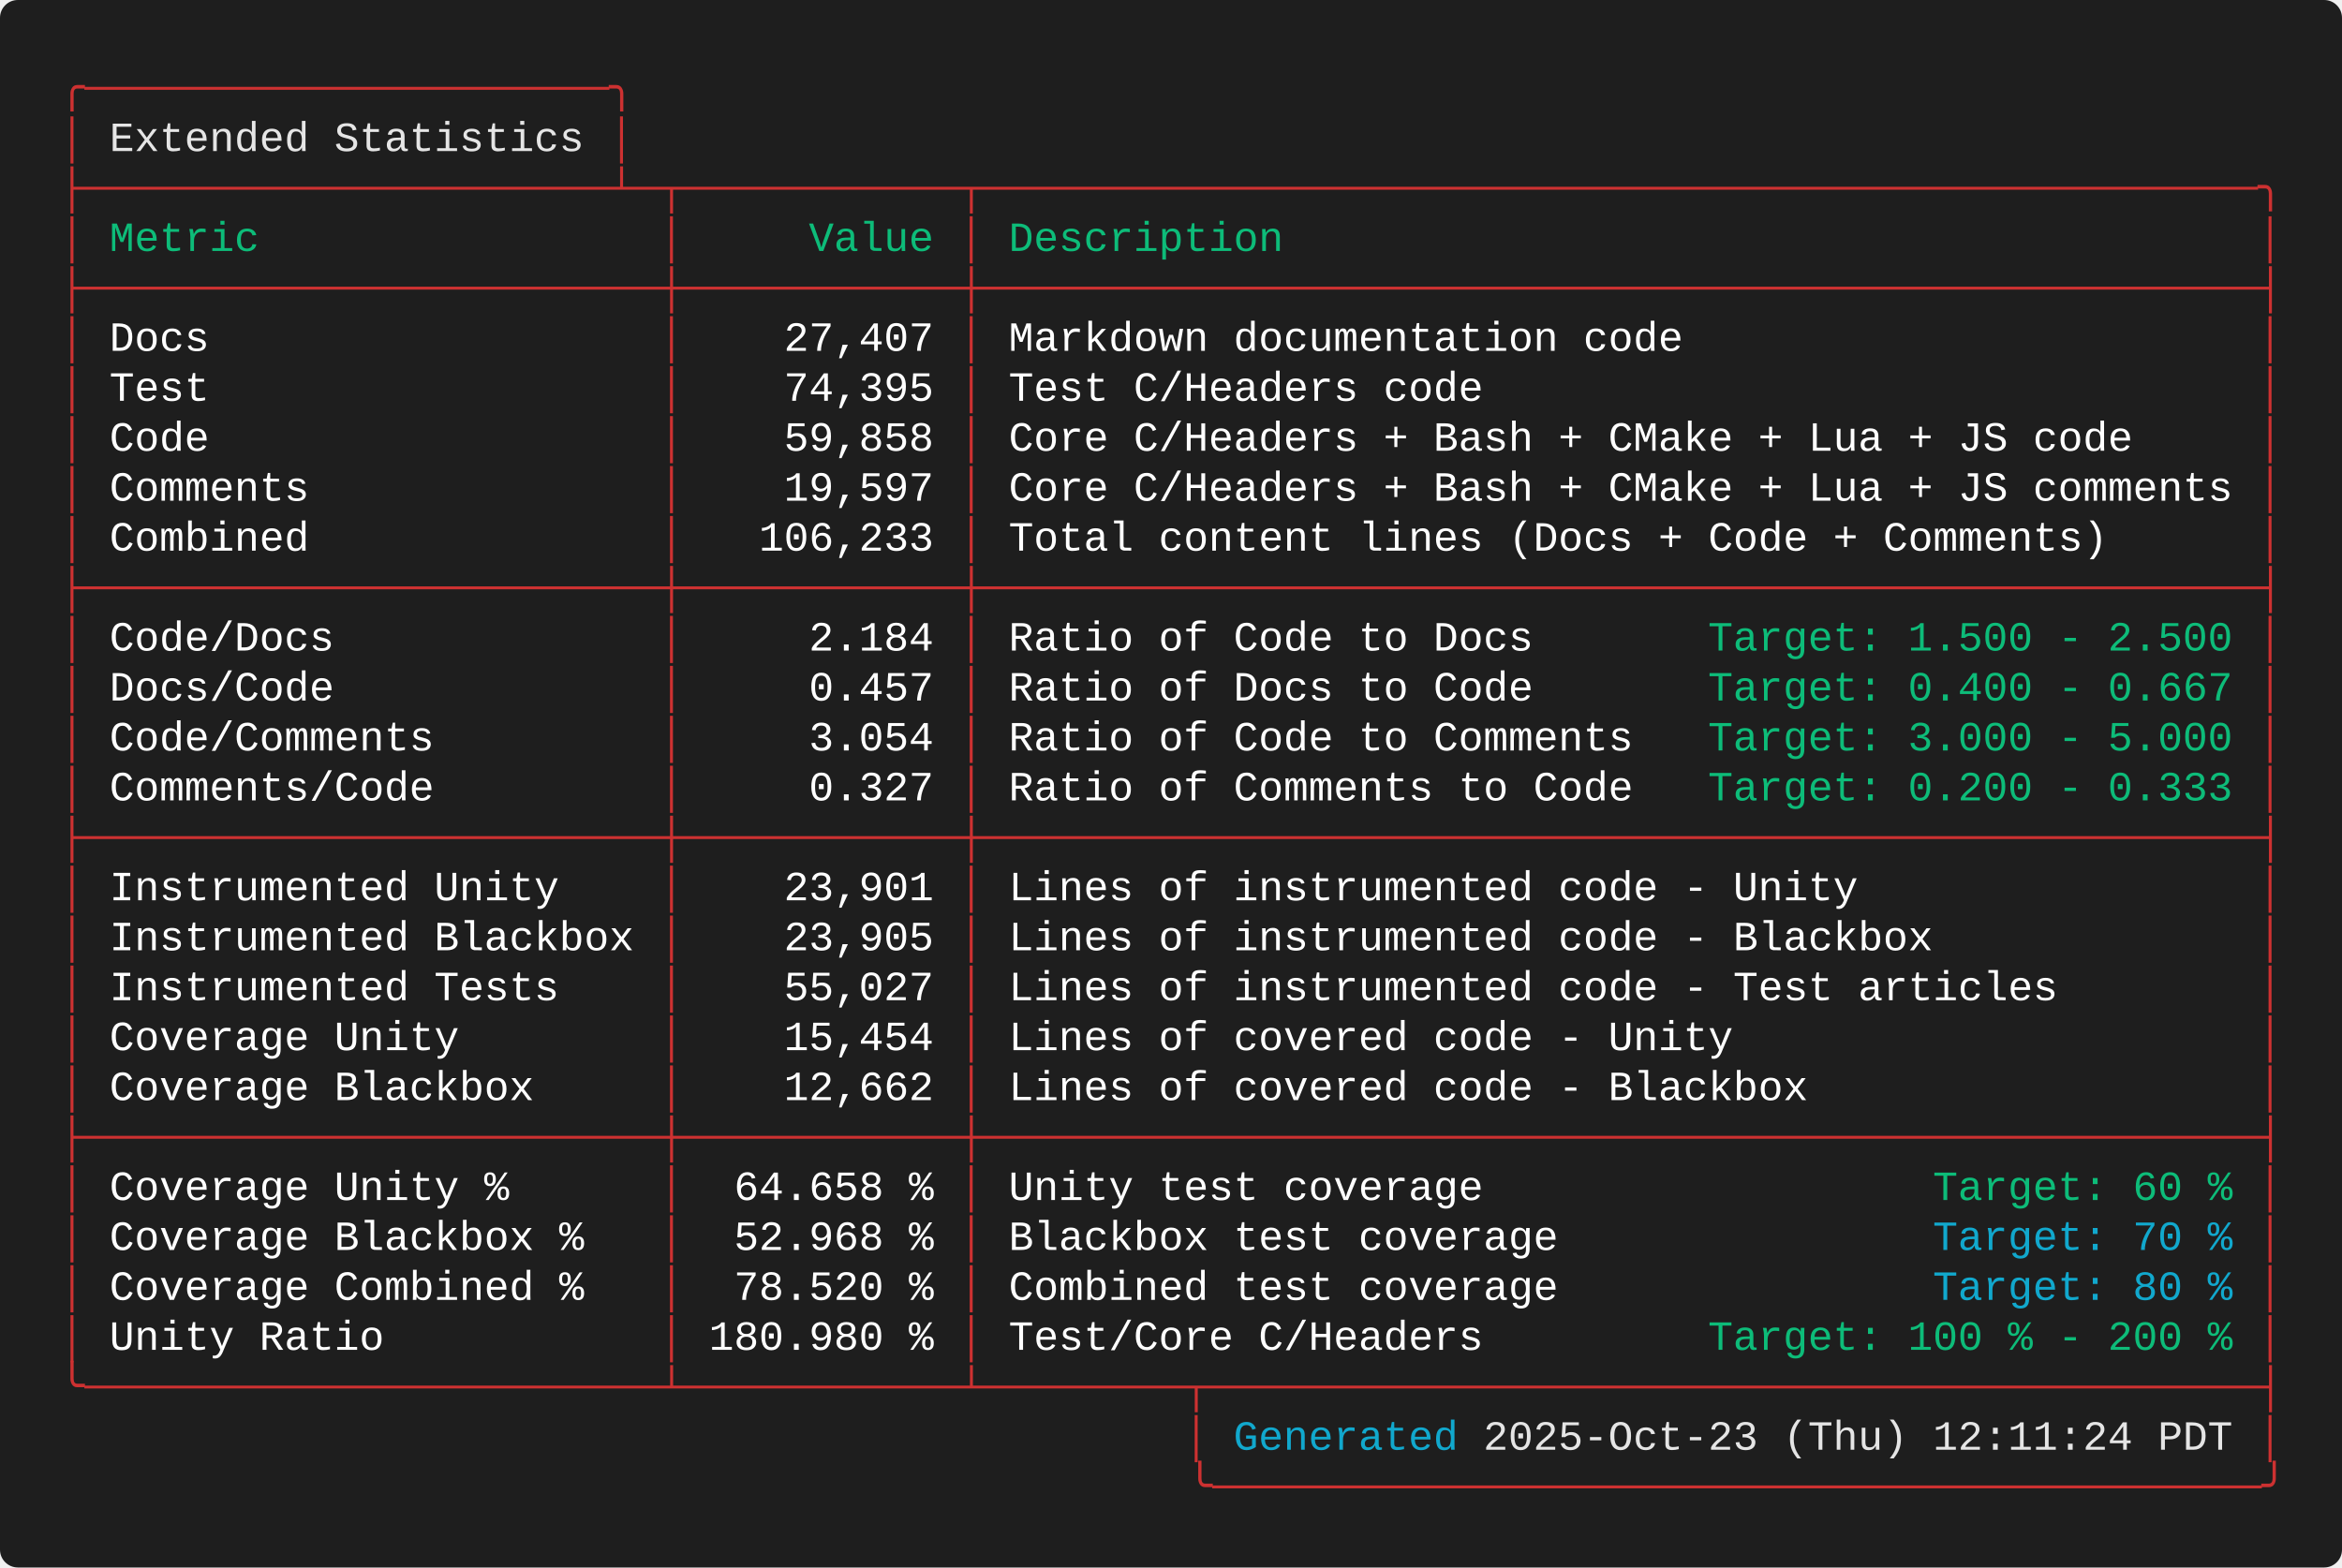
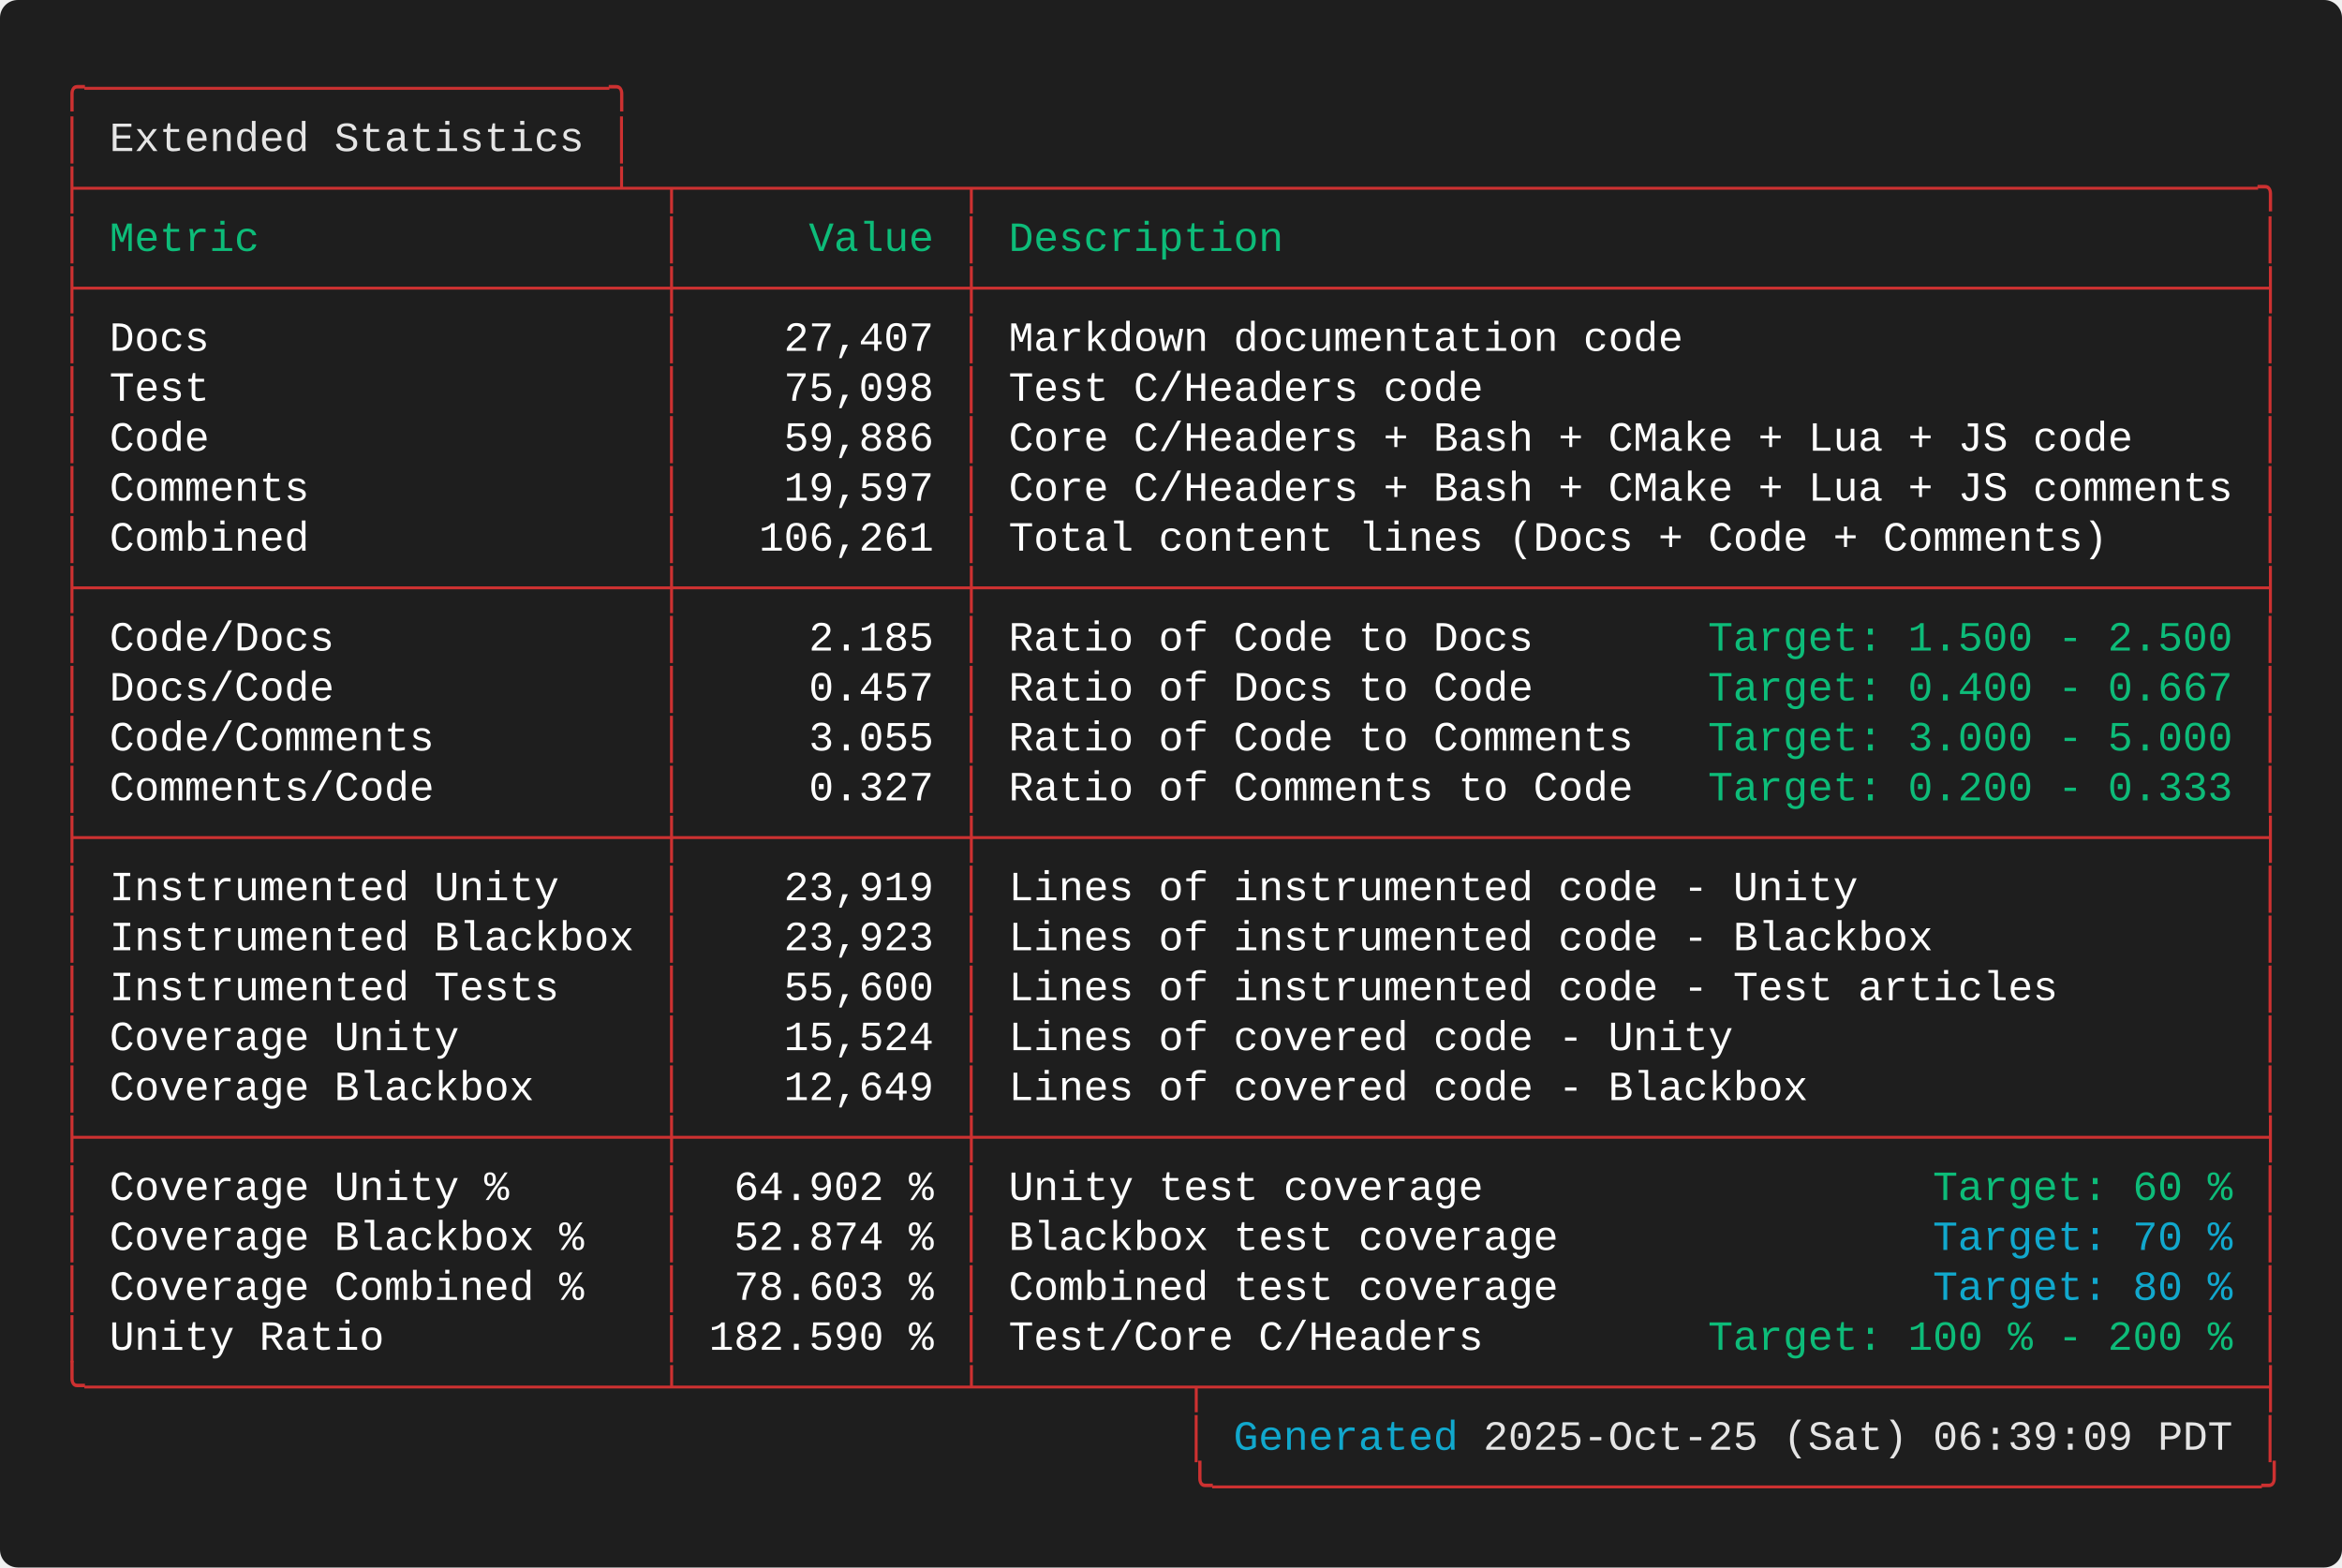
<svg xmlns="http://www.w3.org/2000/svg" width="787.60" height="527.20" viewBox="0 0 787.60 527.20">
  <defs>
    <style type="text/css">.terminal-text { font-family: 'Consolas', 'Consolas', 'Monaco', 'Courier New', monospace; }</style>
  </defs>
  <rect width="100%" height="100%" fill="#1e1e1e" rx="6" />
  <text x="20.00" y="34.00" font-size="14" class="terminal-text" xml:space="preserve" textLength="193.20" lengthAdjust="spacingAndGlyphs" fill="#cd3131">╭─────────────────────╮</text>
  <text x="20.00" y="50.80" font-size="14" class="terminal-text" xml:space="preserve" textLength="16.80" lengthAdjust="spacingAndGlyphs" fill="#cd3131">│ </text>
  <text x="36.80" y="50.80" font-size="14" class="terminal-text" xml:space="preserve" textLength="159.60" lengthAdjust="spacingAndGlyphs" fill="#e5e5e5">Extended Statistics</text>
  <text x="196.40" y="50.80" font-size="14" class="terminal-text" xml:space="preserve" textLength="8.40" lengthAdjust="spacingAndGlyphs" fill="#ffffff"> </text>
  <text x="204.80" y="50.80" font-size="14" class="terminal-text" xml:space="preserve" textLength="8.40" lengthAdjust="spacingAndGlyphs" fill="#cd3131">│</text>
  <text x="20.00" y="67.60" font-size="14" class="terminal-text" xml:space="preserve" textLength="747.60" lengthAdjust="spacingAndGlyphs" fill="#cd3131">├─────────────────────┴─┬───────────┬───────────────────────────────────────────────────╮</text>
  <text x="20.00" y="84.40" font-size="14" class="terminal-text" xml:space="preserve" textLength="8.40" lengthAdjust="spacingAndGlyphs" fill="#cd3131">│</text>
  <text x="28.40" y="84.40" font-size="14" class="terminal-text" xml:space="preserve" textLength="193.20" lengthAdjust="spacingAndGlyphs" fill="#0dbc79"> Metric                </text>
  <text x="221.60" y="84.40" font-size="14" class="terminal-text" xml:space="preserve" textLength="8.40" lengthAdjust="spacingAndGlyphs" fill="#cd3131">│</text>
  <text x="230.00" y="84.40" font-size="14" class="terminal-text" xml:space="preserve" textLength="92.40" lengthAdjust="spacingAndGlyphs" fill="#0dbc79">     Value </text>
  <text x="322.40" y="84.40" font-size="14" class="terminal-text" xml:space="preserve" textLength="8.40" lengthAdjust="spacingAndGlyphs" fill="#cd3131">│</text>
  <text x="330.80" y="84.40" font-size="14" class="terminal-text" xml:space="preserve" textLength="428.40" lengthAdjust="spacingAndGlyphs" fill="#0dbc79"> Description                                       </text>
  <text x="759.20" y="84.40" font-size="14" class="terminal-text" xml:space="preserve" textLength="8.40" lengthAdjust="spacingAndGlyphs" fill="#cd3131">│</text>
  <text x="20.00" y="101.20" font-size="14" class="terminal-text" xml:space="preserve" textLength="747.60" lengthAdjust="spacingAndGlyphs" fill="#cd3131">├───────────────────────┼───────────┼───────────────────────────────────────────────────┤</text>
  <text x="20.00" y="118.00" font-size="14" class="terminal-text" xml:space="preserve" textLength="8.40" lengthAdjust="spacingAndGlyphs" fill="#cd3131">│</text>
  <text x="28.40" y="118.00" font-size="14" class="terminal-text" xml:space="preserve" textLength="193.20" lengthAdjust="spacingAndGlyphs" fill="#ffffff"> Docs                  </text>
  <text x="221.60" y="118.00" font-size="14" class="terminal-text" xml:space="preserve" textLength="8.40" lengthAdjust="spacingAndGlyphs" fill="#cd3131">│</text>
  <text x="230.00" y="118.00" font-size="14" class="terminal-text" xml:space="preserve" textLength="92.40" lengthAdjust="spacingAndGlyphs" fill="#ffffff">    27,407 </text>
  <text x="322.40" y="118.00" font-size="14" class="terminal-text" xml:space="preserve" textLength="8.40" lengthAdjust="spacingAndGlyphs" fill="#cd3131">│</text>
  <text x="330.80" y="118.00" font-size="14" class="terminal-text" xml:space="preserve" textLength="428.40" lengthAdjust="spacingAndGlyphs" fill="#ffffff"> Markdown documentation code                       </text>
  <text x="759.20" y="118.00" font-size="14" class="terminal-text" xml:space="preserve" textLength="8.40" lengthAdjust="spacingAndGlyphs" fill="#cd3131">│</text>
  <text x="20.00" y="134.80" font-size="14" class="terminal-text" xml:space="preserve" textLength="8.40" lengthAdjust="spacingAndGlyphs" fill="#cd3131">│</text>
  <text x="28.40" y="134.80" font-size="14" class="terminal-text" xml:space="preserve" textLength="193.20" lengthAdjust="spacingAndGlyphs" fill="#ffffff"> Test                  </text>
  <text x="221.60" y="134.80" font-size="14" class="terminal-text" xml:space="preserve" textLength="8.40" lengthAdjust="spacingAndGlyphs" fill="#cd3131">│</text>
-   <text x="230.00" y="134.80" font-size="14" class="terminal-text" xml:space="preserve" textLength="92.40" lengthAdjust="spacingAndGlyphs" fill="#ffffff">    74,395 </text>
+   <text x="230.00" y="134.80" font-size="14" class="terminal-text" xml:space="preserve" textLength="92.40" lengthAdjust="spacingAndGlyphs" fill="#ffffff">    75,098 </text>
  <text x="322.40" y="134.80" font-size="14" class="terminal-text" xml:space="preserve" textLength="8.40" lengthAdjust="spacingAndGlyphs" fill="#cd3131">│</text>
  <text x="330.80" y="134.80" font-size="14" class="terminal-text" xml:space="preserve" textLength="428.40" lengthAdjust="spacingAndGlyphs" fill="#ffffff"> Test C/Headers code                               </text>
  <text x="759.20" y="134.80" font-size="14" class="terminal-text" xml:space="preserve" textLength="8.40" lengthAdjust="spacingAndGlyphs" fill="#cd3131">│</text>
  <text x="20.00" y="151.60" font-size="14" class="terminal-text" xml:space="preserve" textLength="8.40" lengthAdjust="spacingAndGlyphs" fill="#cd3131">│</text>
  <text x="28.40" y="151.60" font-size="14" class="terminal-text" xml:space="preserve" textLength="193.20" lengthAdjust="spacingAndGlyphs" fill="#ffffff"> Code                  </text>
  <text x="221.60" y="151.60" font-size="14" class="terminal-text" xml:space="preserve" textLength="8.40" lengthAdjust="spacingAndGlyphs" fill="#cd3131">│</text>
-   <text x="230.00" y="151.60" font-size="14" class="terminal-text" xml:space="preserve" textLength="92.40" lengthAdjust="spacingAndGlyphs" fill="#ffffff">    59,858 </text>
+   <text x="230.00" y="151.60" font-size="14" class="terminal-text" xml:space="preserve" textLength="92.40" lengthAdjust="spacingAndGlyphs" fill="#ffffff">    59,886 </text>
  <text x="322.40" y="151.60" font-size="14" class="terminal-text" xml:space="preserve" textLength="8.40" lengthAdjust="spacingAndGlyphs" fill="#cd3131">│</text>
  <text x="330.80" y="151.60" font-size="14" class="terminal-text" xml:space="preserve" textLength="428.40" lengthAdjust="spacingAndGlyphs" fill="#ffffff"> Core C/Headers + Bash + CMake + Lua + JS code     </text>
  <text x="759.20" y="151.60" font-size="14" class="terminal-text" xml:space="preserve" textLength="8.40" lengthAdjust="spacingAndGlyphs" fill="#cd3131">│</text>
  <text x="20.00" y="168.40" font-size="14" class="terminal-text" xml:space="preserve" textLength="8.40" lengthAdjust="spacingAndGlyphs" fill="#cd3131">│</text>
  <text x="28.40" y="168.40" font-size="14" class="terminal-text" xml:space="preserve" textLength="193.20" lengthAdjust="spacingAndGlyphs" fill="#ffffff"> Comments              </text>
  <text x="221.60" y="168.40" font-size="14" class="terminal-text" xml:space="preserve" textLength="8.40" lengthAdjust="spacingAndGlyphs" fill="#cd3131">│</text>
  <text x="230.00" y="168.40" font-size="14" class="terminal-text" xml:space="preserve" textLength="92.40" lengthAdjust="spacingAndGlyphs" fill="#ffffff">    19,597 </text>
  <text x="322.40" y="168.40" font-size="14" class="terminal-text" xml:space="preserve" textLength="8.40" lengthAdjust="spacingAndGlyphs" fill="#cd3131">│</text>
  <text x="330.80" y="168.40" font-size="14" class="terminal-text" xml:space="preserve" textLength="428.40" lengthAdjust="spacingAndGlyphs" fill="#ffffff"> Core C/Headers + Bash + CMake + Lua + JS comments </text>
  <text x="759.20" y="168.40" font-size="14" class="terminal-text" xml:space="preserve" textLength="8.40" lengthAdjust="spacingAndGlyphs" fill="#cd3131">│</text>
  <text x="20.00" y="185.20" font-size="14" class="terminal-text" xml:space="preserve" textLength="8.40" lengthAdjust="spacingAndGlyphs" fill="#cd3131">│</text>
  <text x="28.40" y="185.20" font-size="14" class="terminal-text" xml:space="preserve" textLength="193.20" lengthAdjust="spacingAndGlyphs" fill="#ffffff"> Combined              </text>
  <text x="221.60" y="185.20" font-size="14" class="terminal-text" xml:space="preserve" textLength="8.40" lengthAdjust="spacingAndGlyphs" fill="#cd3131">│</text>
-   <text x="230.00" y="185.20" font-size="14" class="terminal-text" xml:space="preserve" textLength="92.40" lengthAdjust="spacingAndGlyphs" fill="#ffffff">   106,233 </text>
+   <text x="230.00" y="185.20" font-size="14" class="terminal-text" xml:space="preserve" textLength="92.40" lengthAdjust="spacingAndGlyphs" fill="#ffffff">   106,261 </text>
  <text x="322.40" y="185.20" font-size="14" class="terminal-text" xml:space="preserve" textLength="8.40" lengthAdjust="spacingAndGlyphs" fill="#cd3131">│</text>
  <text x="330.80" y="185.20" font-size="14" class="terminal-text" xml:space="preserve" textLength="428.40" lengthAdjust="spacingAndGlyphs" fill="#ffffff"> Total content lines (Docs + Code + Comments)      </text>
  <text x="759.20" y="185.20" font-size="14" class="terminal-text" xml:space="preserve" textLength="8.40" lengthAdjust="spacingAndGlyphs" fill="#cd3131">│</text>
  <text x="20.00" y="202.00" font-size="14" class="terminal-text" xml:space="preserve" textLength="747.60" lengthAdjust="spacingAndGlyphs" fill="#cd3131">├───────────────────────┼───────────┼───────────────────────────────────────────────────┤</text>
  <text x="20.00" y="218.80" font-size="14" class="terminal-text" xml:space="preserve" textLength="8.40" lengthAdjust="spacingAndGlyphs" fill="#cd3131">│</text>
  <text x="28.40" y="218.80" font-size="14" class="terminal-text" xml:space="preserve" textLength="193.20" lengthAdjust="spacingAndGlyphs" fill="#ffffff"> Code/Docs             </text>
  <text x="221.60" y="218.80" font-size="14" class="terminal-text" xml:space="preserve" textLength="8.40" lengthAdjust="spacingAndGlyphs" fill="#cd3131">│</text>
-   <text x="230.00" y="218.80" font-size="14" class="terminal-text" xml:space="preserve" textLength="92.40" lengthAdjust="spacingAndGlyphs" fill="#ffffff">     2.184 </text>
+   <text x="230.00" y="218.80" font-size="14" class="terminal-text" xml:space="preserve" textLength="92.40" lengthAdjust="spacingAndGlyphs" fill="#ffffff">     2.185 </text>
  <text x="322.40" y="218.80" font-size="14" class="terminal-text" xml:space="preserve" textLength="8.40" lengthAdjust="spacingAndGlyphs" fill="#cd3131">│</text>
  <text x="330.80" y="218.80" font-size="14" class="terminal-text" xml:space="preserve" textLength="243.60" lengthAdjust="spacingAndGlyphs" fill="#ffffff"> Ratio of Code to Docs       </text>
  <text x="574.40" y="218.80" font-size="14" class="terminal-text" xml:space="preserve" textLength="176.40" lengthAdjust="spacingAndGlyphs" fill="#0dbc79">Target: 1.500 - 2.500</text>
  <text x="750.80" y="218.80" font-size="14" class="terminal-text" xml:space="preserve" textLength="8.40" lengthAdjust="spacingAndGlyphs" fill="#ffffff"> </text>
  <text x="759.20" y="218.80" font-size="14" class="terminal-text" xml:space="preserve" textLength="8.40" lengthAdjust="spacingAndGlyphs" fill="#cd3131">│</text>
  <text x="20.00" y="235.60" font-size="14" class="terminal-text" xml:space="preserve" textLength="8.40" lengthAdjust="spacingAndGlyphs" fill="#cd3131">│</text>
  <text x="28.40" y="235.60" font-size="14" class="terminal-text" xml:space="preserve" textLength="193.20" lengthAdjust="spacingAndGlyphs" fill="#ffffff"> Docs/Code             </text>
  <text x="221.60" y="235.60" font-size="14" class="terminal-text" xml:space="preserve" textLength="8.40" lengthAdjust="spacingAndGlyphs" fill="#cd3131">│</text>
  <text x="230.00" y="235.60" font-size="14" class="terminal-text" xml:space="preserve" textLength="92.40" lengthAdjust="spacingAndGlyphs" fill="#ffffff">     0.457 </text>
  <text x="322.40" y="235.60" font-size="14" class="terminal-text" xml:space="preserve" textLength="8.40" lengthAdjust="spacingAndGlyphs" fill="#cd3131">│</text>
  <text x="330.80" y="235.60" font-size="14" class="terminal-text" xml:space="preserve" textLength="243.60" lengthAdjust="spacingAndGlyphs" fill="#ffffff"> Ratio of Docs to Code       </text>
  <text x="574.40" y="235.60" font-size="14" class="terminal-text" xml:space="preserve" textLength="176.40" lengthAdjust="spacingAndGlyphs" fill="#0dbc79">Target: 0.400 - 0.667</text>
  <text x="750.80" y="235.60" font-size="14" class="terminal-text" xml:space="preserve" textLength="8.40" lengthAdjust="spacingAndGlyphs" fill="#ffffff"> </text>
  <text x="759.20" y="235.60" font-size="14" class="terminal-text" xml:space="preserve" textLength="8.40" lengthAdjust="spacingAndGlyphs" fill="#cd3131">│</text>
  <text x="20.00" y="252.40" font-size="14" class="terminal-text" xml:space="preserve" textLength="8.40" lengthAdjust="spacingAndGlyphs" fill="#cd3131">│</text>
  <text x="28.40" y="252.40" font-size="14" class="terminal-text" xml:space="preserve" textLength="193.20" lengthAdjust="spacingAndGlyphs" fill="#ffffff"> Code/Comments         </text>
  <text x="221.60" y="252.40" font-size="14" class="terminal-text" xml:space="preserve" textLength="8.40" lengthAdjust="spacingAndGlyphs" fill="#cd3131">│</text>
-   <text x="230.00" y="252.40" font-size="14" class="terminal-text" xml:space="preserve" textLength="92.40" lengthAdjust="spacingAndGlyphs" fill="#ffffff">     3.054 </text>
+   <text x="230.00" y="252.40" font-size="14" class="terminal-text" xml:space="preserve" textLength="92.40" lengthAdjust="spacingAndGlyphs" fill="#ffffff">     3.055 </text>
  <text x="322.40" y="252.40" font-size="14" class="terminal-text" xml:space="preserve" textLength="8.40" lengthAdjust="spacingAndGlyphs" fill="#cd3131">│</text>
  <text x="330.80" y="252.40" font-size="14" class="terminal-text" xml:space="preserve" textLength="243.60" lengthAdjust="spacingAndGlyphs" fill="#ffffff"> Ratio of Code to Comments   </text>
  <text x="574.40" y="252.40" font-size="14" class="terminal-text" xml:space="preserve" textLength="176.40" lengthAdjust="spacingAndGlyphs" fill="#0dbc79">Target: 3.000 - 5.000</text>
  <text x="750.80" y="252.40" font-size="14" class="terminal-text" xml:space="preserve" textLength="8.40" lengthAdjust="spacingAndGlyphs" fill="#ffffff"> </text>
  <text x="759.20" y="252.40" font-size="14" class="terminal-text" xml:space="preserve" textLength="8.40" lengthAdjust="spacingAndGlyphs" fill="#cd3131">│</text>
  <text x="20.00" y="269.20" font-size="14" class="terminal-text" xml:space="preserve" textLength="8.40" lengthAdjust="spacingAndGlyphs" fill="#cd3131">│</text>
  <text x="28.40" y="269.20" font-size="14" class="terminal-text" xml:space="preserve" textLength="193.20" lengthAdjust="spacingAndGlyphs" fill="#ffffff"> Comments/Code         </text>
  <text x="221.60" y="269.20" font-size="14" class="terminal-text" xml:space="preserve" textLength="8.40" lengthAdjust="spacingAndGlyphs" fill="#cd3131">│</text>
  <text x="230.00" y="269.20" font-size="14" class="terminal-text" xml:space="preserve" textLength="92.40" lengthAdjust="spacingAndGlyphs" fill="#ffffff">     0.327 </text>
  <text x="322.40" y="269.20" font-size="14" class="terminal-text" xml:space="preserve" textLength="8.40" lengthAdjust="spacingAndGlyphs" fill="#cd3131">│</text>
  <text x="330.80" y="269.20" font-size="14" class="terminal-text" xml:space="preserve" textLength="243.60" lengthAdjust="spacingAndGlyphs" fill="#ffffff"> Ratio of Comments to Code   </text>
  <text x="574.40" y="269.20" font-size="14" class="terminal-text" xml:space="preserve" textLength="176.40" lengthAdjust="spacingAndGlyphs" fill="#0dbc79">Target: 0.200 - 0.333</text>
  <text x="750.80" y="269.20" font-size="14" class="terminal-text" xml:space="preserve" textLength="8.40" lengthAdjust="spacingAndGlyphs" fill="#ffffff"> </text>
  <text x="759.20" y="269.20" font-size="14" class="terminal-text" xml:space="preserve" textLength="8.40" lengthAdjust="spacingAndGlyphs" fill="#cd3131">│</text>
  <text x="20.00" y="286.00" font-size="14" class="terminal-text" xml:space="preserve" textLength="747.60" lengthAdjust="spacingAndGlyphs" fill="#cd3131">├───────────────────────┼───────────┼───────────────────────────────────────────────────┤</text>
  <text x="20.00" y="302.80" font-size="14" class="terminal-text" xml:space="preserve" textLength="8.40" lengthAdjust="spacingAndGlyphs" fill="#cd3131">│</text>
  <text x="28.40" y="302.80" font-size="14" class="terminal-text" xml:space="preserve" textLength="193.20" lengthAdjust="spacingAndGlyphs" fill="#ffffff"> Instrumented Unity    </text>
  <text x="221.60" y="302.80" font-size="14" class="terminal-text" xml:space="preserve" textLength="8.40" lengthAdjust="spacingAndGlyphs" fill="#cd3131">│</text>
-   <text x="230.00" y="302.80" font-size="14" class="terminal-text" xml:space="preserve" textLength="92.40" lengthAdjust="spacingAndGlyphs" fill="#ffffff">    23,901 </text>
+   <text x="230.00" y="302.80" font-size="14" class="terminal-text" xml:space="preserve" textLength="92.40" lengthAdjust="spacingAndGlyphs" fill="#ffffff">    23,919 </text>
  <text x="322.40" y="302.80" font-size="14" class="terminal-text" xml:space="preserve" textLength="8.40" lengthAdjust="spacingAndGlyphs" fill="#cd3131">│</text>
  <text x="330.80" y="302.80" font-size="14" class="terminal-text" xml:space="preserve" textLength="428.40" lengthAdjust="spacingAndGlyphs" fill="#ffffff"> Lines of instrumented code - Unity                </text>
  <text x="759.20" y="302.80" font-size="14" class="terminal-text" xml:space="preserve" textLength="8.40" lengthAdjust="spacingAndGlyphs" fill="#cd3131">│</text>
  <text x="20.00" y="319.60" font-size="14" class="terminal-text" xml:space="preserve" textLength="8.40" lengthAdjust="spacingAndGlyphs" fill="#cd3131">│</text>
  <text x="28.40" y="319.60" font-size="14" class="terminal-text" xml:space="preserve" textLength="193.20" lengthAdjust="spacingAndGlyphs" fill="#ffffff"> Instrumented Blackbox </text>
  <text x="221.60" y="319.60" font-size="14" class="terminal-text" xml:space="preserve" textLength="8.40" lengthAdjust="spacingAndGlyphs" fill="#cd3131">│</text>
-   <text x="230.00" y="319.60" font-size="14" class="terminal-text" xml:space="preserve" textLength="92.40" lengthAdjust="spacingAndGlyphs" fill="#ffffff">    23,905 </text>
+   <text x="230.00" y="319.60" font-size="14" class="terminal-text" xml:space="preserve" textLength="92.40" lengthAdjust="spacingAndGlyphs" fill="#ffffff">    23,923 </text>
  <text x="322.40" y="319.60" font-size="14" class="terminal-text" xml:space="preserve" textLength="8.40" lengthAdjust="spacingAndGlyphs" fill="#cd3131">│</text>
  <text x="330.80" y="319.60" font-size="14" class="terminal-text" xml:space="preserve" textLength="428.40" lengthAdjust="spacingAndGlyphs" fill="#ffffff"> Lines of instrumented code - Blackbox             </text>
  <text x="759.20" y="319.60" font-size="14" class="terminal-text" xml:space="preserve" textLength="8.40" lengthAdjust="spacingAndGlyphs" fill="#cd3131">│</text>
  <text x="20.00" y="336.40" font-size="14" class="terminal-text" xml:space="preserve" textLength="8.40" lengthAdjust="spacingAndGlyphs" fill="#cd3131">│</text>
  <text x="28.40" y="336.40" font-size="14" class="terminal-text" xml:space="preserve" textLength="193.20" lengthAdjust="spacingAndGlyphs" fill="#ffffff"> Instrumented Tests    </text>
  <text x="221.60" y="336.40" font-size="14" class="terminal-text" xml:space="preserve" textLength="8.40" lengthAdjust="spacingAndGlyphs" fill="#cd3131">│</text>
-   <text x="230.00" y="336.40" font-size="14" class="terminal-text" xml:space="preserve" textLength="92.40" lengthAdjust="spacingAndGlyphs" fill="#ffffff">    55,027 </text>
+   <text x="230.00" y="336.40" font-size="14" class="terminal-text" xml:space="preserve" textLength="92.40" lengthAdjust="spacingAndGlyphs" fill="#ffffff">    55,600 </text>
  <text x="322.40" y="336.40" font-size="14" class="terminal-text" xml:space="preserve" textLength="8.40" lengthAdjust="spacingAndGlyphs" fill="#cd3131">│</text>
  <text x="330.80" y="336.40" font-size="14" class="terminal-text" xml:space="preserve" textLength="428.40" lengthAdjust="spacingAndGlyphs" fill="#ffffff"> Lines of instrumented code - Test articles        </text>
  <text x="759.20" y="336.40" font-size="14" class="terminal-text" xml:space="preserve" textLength="8.40" lengthAdjust="spacingAndGlyphs" fill="#cd3131">│</text>
  <text x="20.00" y="353.20" font-size="14" class="terminal-text" xml:space="preserve" textLength="8.40" lengthAdjust="spacingAndGlyphs" fill="#cd3131">│</text>
  <text x="28.40" y="353.20" font-size="14" class="terminal-text" xml:space="preserve" textLength="193.20" lengthAdjust="spacingAndGlyphs" fill="#ffffff"> Coverage Unity        </text>
  <text x="221.60" y="353.20" font-size="14" class="terminal-text" xml:space="preserve" textLength="8.40" lengthAdjust="spacingAndGlyphs" fill="#cd3131">│</text>
-   <text x="230.00" y="353.20" font-size="14" class="terminal-text" xml:space="preserve" textLength="92.40" lengthAdjust="spacingAndGlyphs" fill="#ffffff">    15,454 </text>
+   <text x="230.00" y="353.20" font-size="14" class="terminal-text" xml:space="preserve" textLength="92.40" lengthAdjust="spacingAndGlyphs" fill="#ffffff">    15,524 </text>
  <text x="322.40" y="353.20" font-size="14" class="terminal-text" xml:space="preserve" textLength="8.40" lengthAdjust="spacingAndGlyphs" fill="#cd3131">│</text>
  <text x="330.80" y="353.20" font-size="14" class="terminal-text" xml:space="preserve" textLength="428.40" lengthAdjust="spacingAndGlyphs" fill="#ffffff"> Lines of covered code - Unity                     </text>
  <text x="759.20" y="353.20" font-size="14" class="terminal-text" xml:space="preserve" textLength="8.40" lengthAdjust="spacingAndGlyphs" fill="#cd3131">│</text>
  <text x="20.00" y="370.00" font-size="14" class="terminal-text" xml:space="preserve" textLength="8.40" lengthAdjust="spacingAndGlyphs" fill="#cd3131">│</text>
  <text x="28.40" y="370.00" font-size="14" class="terminal-text" xml:space="preserve" textLength="193.20" lengthAdjust="spacingAndGlyphs" fill="#ffffff"> Coverage Blackbox     </text>
  <text x="221.60" y="370.00" font-size="14" class="terminal-text" xml:space="preserve" textLength="8.40" lengthAdjust="spacingAndGlyphs" fill="#cd3131">│</text>
-   <text x="230.00" y="370.00" font-size="14" class="terminal-text" xml:space="preserve" textLength="92.40" lengthAdjust="spacingAndGlyphs" fill="#ffffff">    12,662 </text>
+   <text x="230.00" y="370.00" font-size="14" class="terminal-text" xml:space="preserve" textLength="92.40" lengthAdjust="spacingAndGlyphs" fill="#ffffff">    12,649 </text>
  <text x="322.40" y="370.00" font-size="14" class="terminal-text" xml:space="preserve" textLength="8.40" lengthAdjust="spacingAndGlyphs" fill="#cd3131">│</text>
  <text x="330.80" y="370.00" font-size="14" class="terminal-text" xml:space="preserve" textLength="428.40" lengthAdjust="spacingAndGlyphs" fill="#ffffff"> Lines of covered code - Blackbox                  </text>
  <text x="759.20" y="370.00" font-size="14" class="terminal-text" xml:space="preserve" textLength="8.40" lengthAdjust="spacingAndGlyphs" fill="#cd3131">│</text>
  <text x="20.00" y="386.80" font-size="14" class="terminal-text" xml:space="preserve" textLength="747.60" lengthAdjust="spacingAndGlyphs" fill="#cd3131">├───────────────────────┼───────────┼───────────────────────────────────────────────────┤</text>
  <text x="20.00" y="403.60" font-size="14" class="terminal-text" xml:space="preserve" textLength="8.40" lengthAdjust="spacingAndGlyphs" fill="#cd3131">│</text>
  <text x="28.40" y="403.60" font-size="14" class="terminal-text" xml:space="preserve" textLength="193.20" lengthAdjust="spacingAndGlyphs" fill="#ffffff"> Coverage Unity %      </text>
  <text x="221.60" y="403.60" font-size="14" class="terminal-text" xml:space="preserve" textLength="8.40" lengthAdjust="spacingAndGlyphs" fill="#cd3131">│</text>
-   <text x="230.00" y="403.60" font-size="14" class="terminal-text" xml:space="preserve" textLength="92.40" lengthAdjust="spacingAndGlyphs" fill="#ffffff">  64.658 % </text>
+   <text x="230.00" y="403.60" font-size="14" class="terminal-text" xml:space="preserve" textLength="92.40" lengthAdjust="spacingAndGlyphs" fill="#ffffff">  64.902 % </text>
  <text x="322.40" y="403.60" font-size="14" class="terminal-text" xml:space="preserve" textLength="8.40" lengthAdjust="spacingAndGlyphs" fill="#cd3131">│</text>
  <text x="330.80" y="403.60" font-size="14" class="terminal-text" xml:space="preserve" textLength="319.20" lengthAdjust="spacingAndGlyphs" fill="#ffffff"> Unity test coverage                  </text>
  <text x="650.00" y="403.60" font-size="14" class="terminal-text" xml:space="preserve" textLength="100.80" lengthAdjust="spacingAndGlyphs" fill="#0dbc79">Target: 60 %</text>
  <text x="750.80" y="403.60" font-size="14" class="terminal-text" xml:space="preserve" textLength="8.40" lengthAdjust="spacingAndGlyphs" fill="#ffffff"> </text>
  <text x="759.20" y="403.60" font-size="14" class="terminal-text" xml:space="preserve" textLength="8.40" lengthAdjust="spacingAndGlyphs" fill="#cd3131">│</text>
  <text x="20.00" y="420.40" font-size="14" class="terminal-text" xml:space="preserve" textLength="8.40" lengthAdjust="spacingAndGlyphs" fill="#cd3131">│</text>
  <text x="28.40" y="420.40" font-size="14" class="terminal-text" xml:space="preserve" textLength="193.20" lengthAdjust="spacingAndGlyphs" fill="#ffffff"> Coverage Blackbox %   </text>
  <text x="221.60" y="420.40" font-size="14" class="terminal-text" xml:space="preserve" textLength="8.40" lengthAdjust="spacingAndGlyphs" fill="#cd3131">│</text>
-   <text x="230.00" y="420.40" font-size="14" class="terminal-text" xml:space="preserve" textLength="92.40" lengthAdjust="spacingAndGlyphs" fill="#ffffff">  52.968 % </text>
+   <text x="230.00" y="420.40" font-size="14" class="terminal-text" xml:space="preserve" textLength="92.40" lengthAdjust="spacingAndGlyphs" fill="#ffffff">  52.874 % </text>
  <text x="322.40" y="420.40" font-size="14" class="terminal-text" xml:space="preserve" textLength="8.40" lengthAdjust="spacingAndGlyphs" fill="#cd3131">│</text>
  <text x="330.80" y="420.40" font-size="14" class="terminal-text" xml:space="preserve" textLength="319.20" lengthAdjust="spacingAndGlyphs" fill="#ffffff"> Blackbox test coverage               </text>
  <text x="650.00" y="420.40" font-size="14" class="terminal-text" xml:space="preserve" textLength="100.80" lengthAdjust="spacingAndGlyphs" fill="#11a8cd">Target: 70 %</text>
  <text x="750.80" y="420.40" font-size="14" class="terminal-text" xml:space="preserve" textLength="8.40" lengthAdjust="spacingAndGlyphs" fill="#ffffff"> </text>
  <text x="759.20" y="420.40" font-size="14" class="terminal-text" xml:space="preserve" textLength="8.40" lengthAdjust="spacingAndGlyphs" fill="#cd3131">│</text>
  <text x="20.00" y="437.20" font-size="14" class="terminal-text" xml:space="preserve" textLength="8.40" lengthAdjust="spacingAndGlyphs" fill="#cd3131">│</text>
  <text x="28.40" y="437.20" font-size="14" class="terminal-text" xml:space="preserve" textLength="193.20" lengthAdjust="spacingAndGlyphs" fill="#ffffff"> Coverage Combined %   </text>
  <text x="221.60" y="437.20" font-size="14" class="terminal-text" xml:space="preserve" textLength="8.40" lengthAdjust="spacingAndGlyphs" fill="#cd3131">│</text>
-   <text x="230.00" y="437.20" font-size="14" class="terminal-text" xml:space="preserve" textLength="92.40" lengthAdjust="spacingAndGlyphs" fill="#ffffff">  78.520 % </text>
+   <text x="230.00" y="437.20" font-size="14" class="terminal-text" xml:space="preserve" textLength="92.40" lengthAdjust="spacingAndGlyphs" fill="#ffffff">  78.603 % </text>
  <text x="322.40" y="437.20" font-size="14" class="terminal-text" xml:space="preserve" textLength="8.40" lengthAdjust="spacingAndGlyphs" fill="#cd3131">│</text>
  <text x="330.80" y="437.20" font-size="14" class="terminal-text" xml:space="preserve" textLength="319.20" lengthAdjust="spacingAndGlyphs" fill="#ffffff"> Combined test coverage               </text>
  <text x="650.00" y="437.20" font-size="14" class="terminal-text" xml:space="preserve" textLength="100.80" lengthAdjust="spacingAndGlyphs" fill="#11a8cd">Target: 80 %</text>
  <text x="750.80" y="437.20" font-size="14" class="terminal-text" xml:space="preserve" textLength="8.40" lengthAdjust="spacingAndGlyphs" fill="#ffffff"> </text>
  <text x="759.20" y="437.20" font-size="14" class="terminal-text" xml:space="preserve" textLength="8.40" lengthAdjust="spacingAndGlyphs" fill="#cd3131">│</text>
  <text x="20.00" y="454.00" font-size="14" class="terminal-text" xml:space="preserve" textLength="8.40" lengthAdjust="spacingAndGlyphs" fill="#cd3131">│</text>
  <text x="28.40" y="454.00" font-size="14" class="terminal-text" xml:space="preserve" textLength="193.20" lengthAdjust="spacingAndGlyphs" fill="#ffffff"> Unity Ratio           </text>
  <text x="221.60" y="454.00" font-size="14" class="terminal-text" xml:space="preserve" textLength="8.40" lengthAdjust="spacingAndGlyphs" fill="#cd3131">│</text>
-   <text x="230.00" y="454.00" font-size="14" class="terminal-text" xml:space="preserve" textLength="92.40" lengthAdjust="spacingAndGlyphs" fill="#ffffff"> 180.980 % </text>
+   <text x="230.00" y="454.00" font-size="14" class="terminal-text" xml:space="preserve" textLength="92.40" lengthAdjust="spacingAndGlyphs" fill="#ffffff"> 182.590 % </text>
  <text x="322.40" y="454.00" font-size="14" class="terminal-text" xml:space="preserve" textLength="8.40" lengthAdjust="spacingAndGlyphs" fill="#cd3131">│</text>
  <text x="330.80" y="454.00" font-size="14" class="terminal-text" xml:space="preserve" textLength="243.60" lengthAdjust="spacingAndGlyphs" fill="#ffffff"> Test/Core C/Headers         </text>
  <text x="574.40" y="454.00" font-size="14" class="terminal-text" xml:space="preserve" textLength="176.40" lengthAdjust="spacingAndGlyphs" fill="#0dbc79">Target: 100 % - 200 %</text>
  <text x="750.80" y="454.00" font-size="14" class="terminal-text" xml:space="preserve" textLength="8.40" lengthAdjust="spacingAndGlyphs" fill="#ffffff"> </text>
  <text x="759.20" y="454.00" font-size="14" class="terminal-text" xml:space="preserve" textLength="8.40" lengthAdjust="spacingAndGlyphs" fill="#cd3131">│</text>
  <text x="20.00" y="470.80" font-size="14" class="terminal-text" xml:space="preserve" textLength="747.60" lengthAdjust="spacingAndGlyphs" fill="#cd3131">╰───────────────────────┴───────────┴────────┬──────────────────────────────────────────┤</text>
  <text x="20.00" y="487.60" font-size="14" class="terminal-text" xml:space="preserve" textLength="394.80" lengthAdjust="spacingAndGlyphs" fill="#cd3131">                                             │ </text>
  <text x="414.80" y="487.60" font-size="14" class="terminal-text" xml:space="preserve" textLength="75.60" lengthAdjust="spacingAndGlyphs" fill="#11a8cd">Generated</text>
-   <text x="490.40" y="487.60" font-size="14" class="terminal-text" xml:space="preserve" textLength="260.40" lengthAdjust="spacingAndGlyphs" fill="#e5e5e5"> 2025-Oct-23 (Thu) 12:11:24 PDT</text>
+   <text x="490.40" y="487.60" font-size="14" class="terminal-text" xml:space="preserve" textLength="260.40" lengthAdjust="spacingAndGlyphs" fill="#e5e5e5"> 2025-Oct-25 (Sat) 06:39:09 PDT</text>
  <text x="750.80" y="487.60" font-size="14" class="terminal-text" xml:space="preserve" textLength="8.40" lengthAdjust="spacingAndGlyphs" fill="#ffffff"> </text>
  <text x="759.20" y="487.60" font-size="14" class="terminal-text" xml:space="preserve" textLength="8.40" lengthAdjust="spacingAndGlyphs" fill="#cd3131">│</text>
  <text x="20.00" y="504.40" font-size="14" class="terminal-text" xml:space="preserve" textLength="747.60" lengthAdjust="spacingAndGlyphs" fill="#cd3131">                                             ╰──────────────────────────────────────────╯</text>
</svg>
